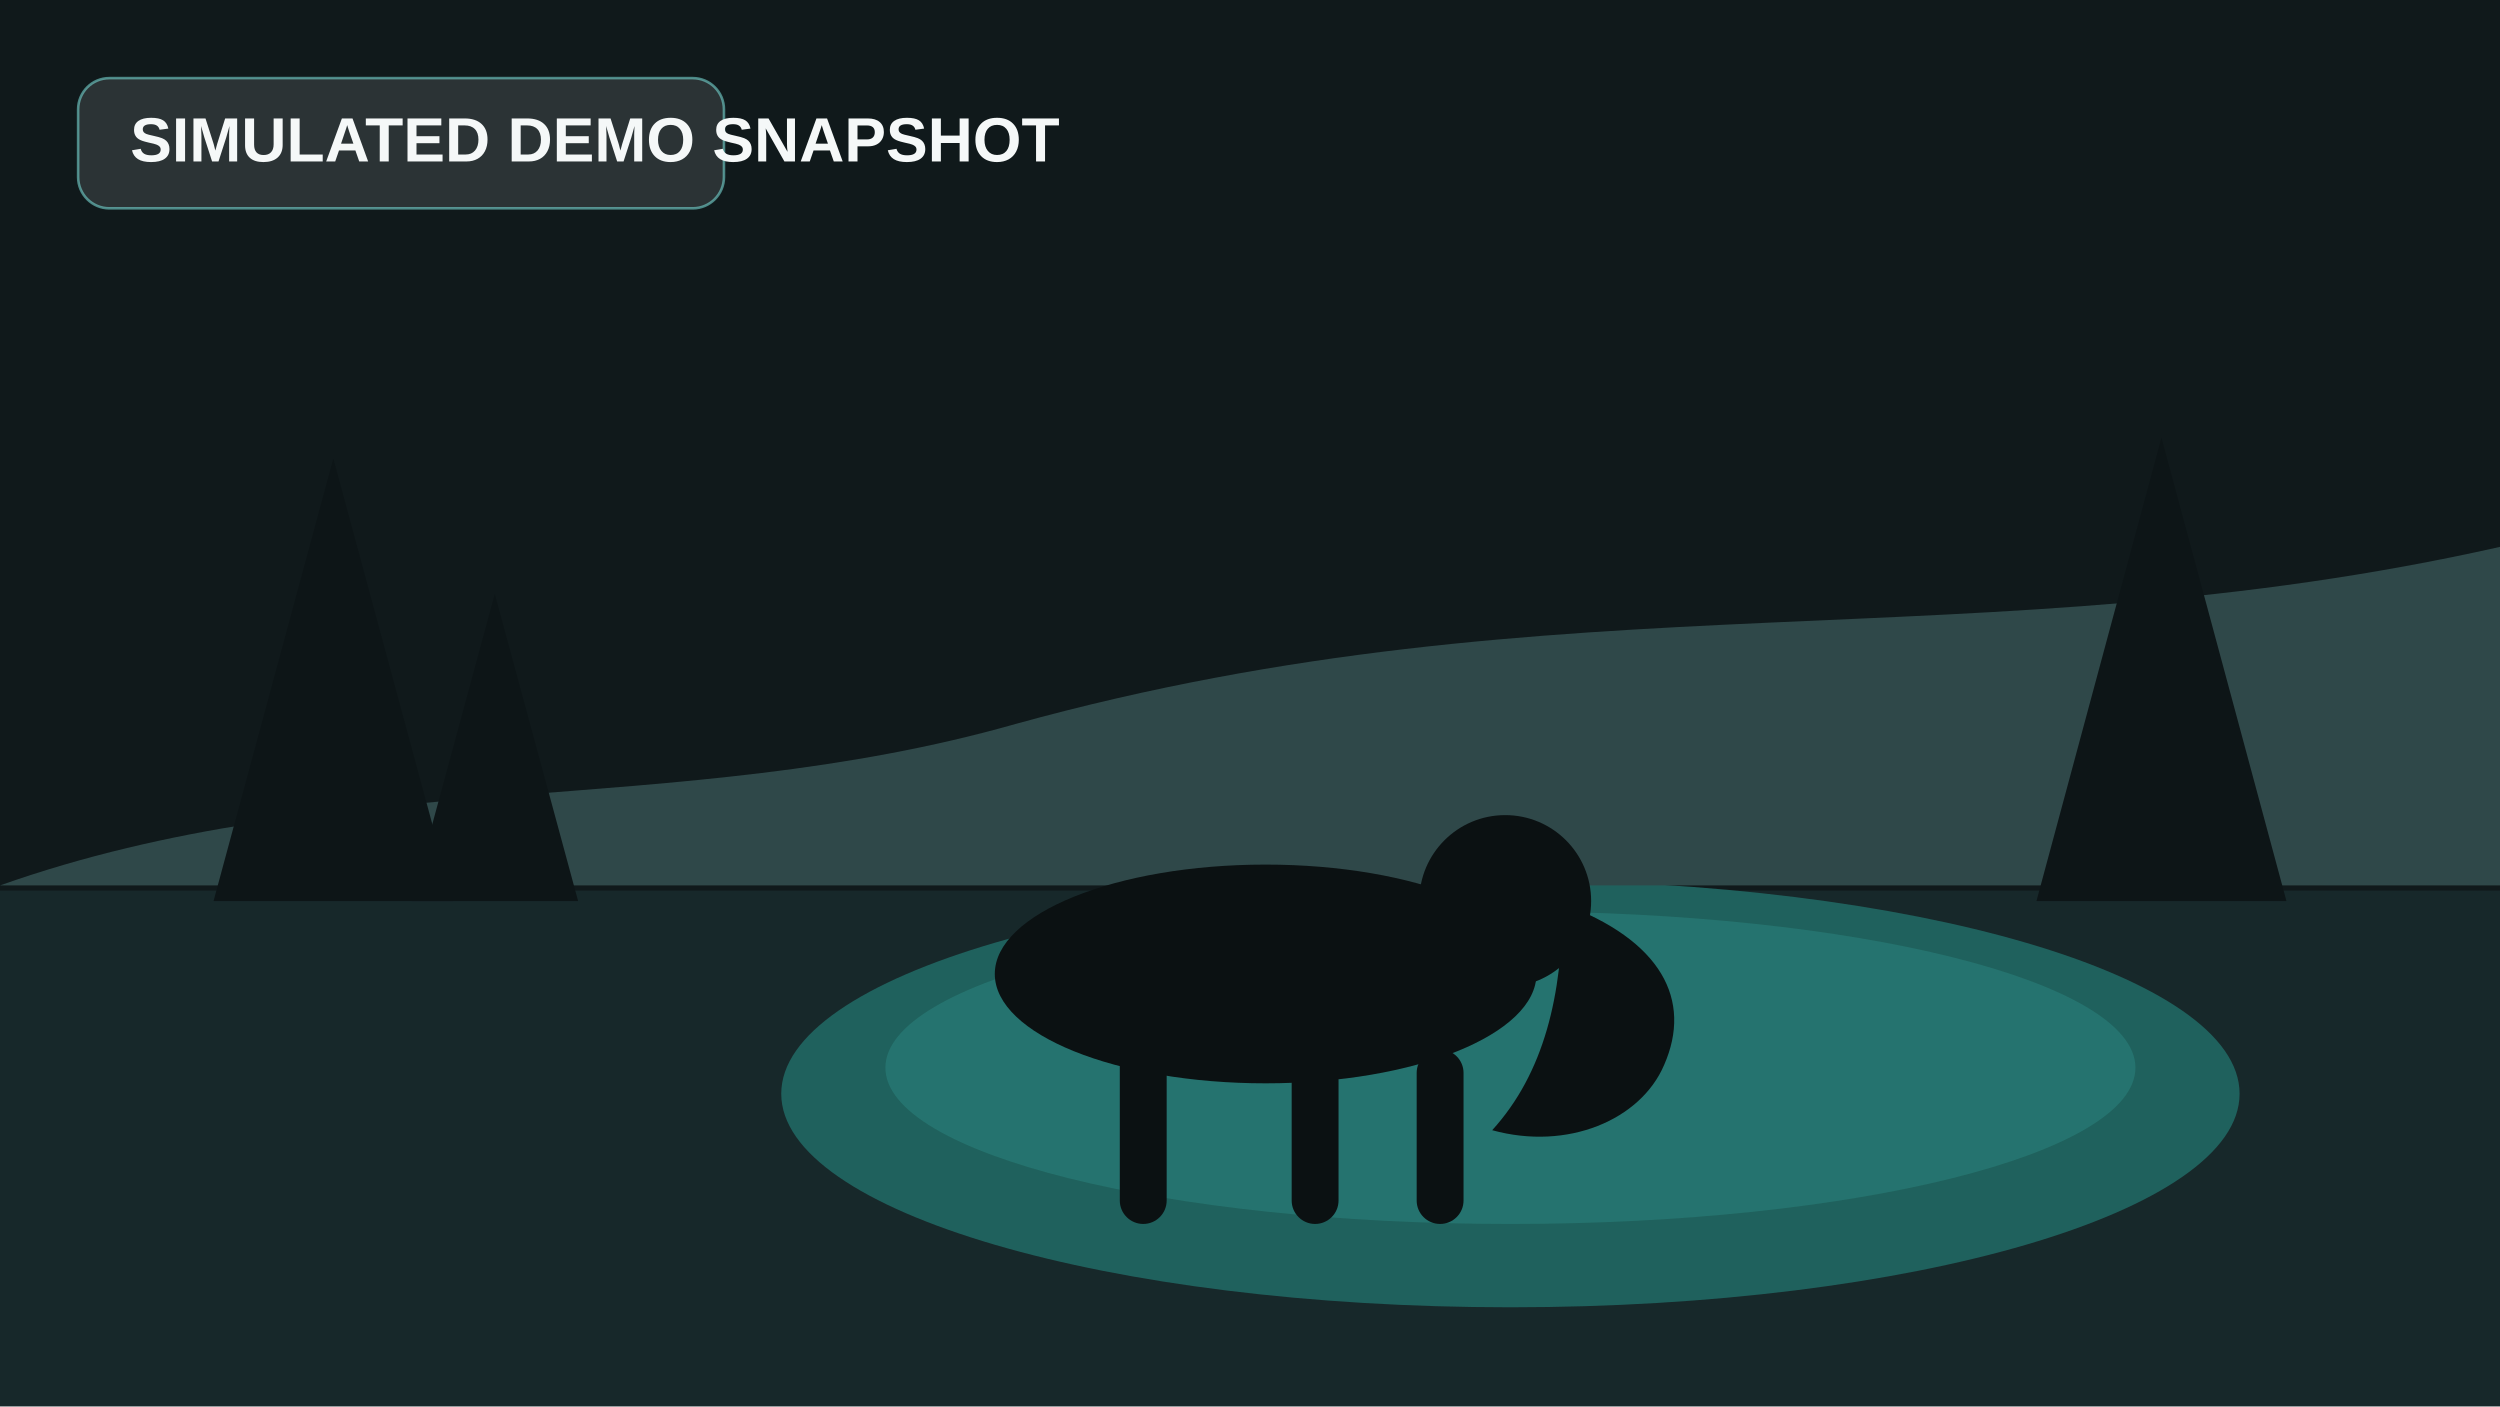
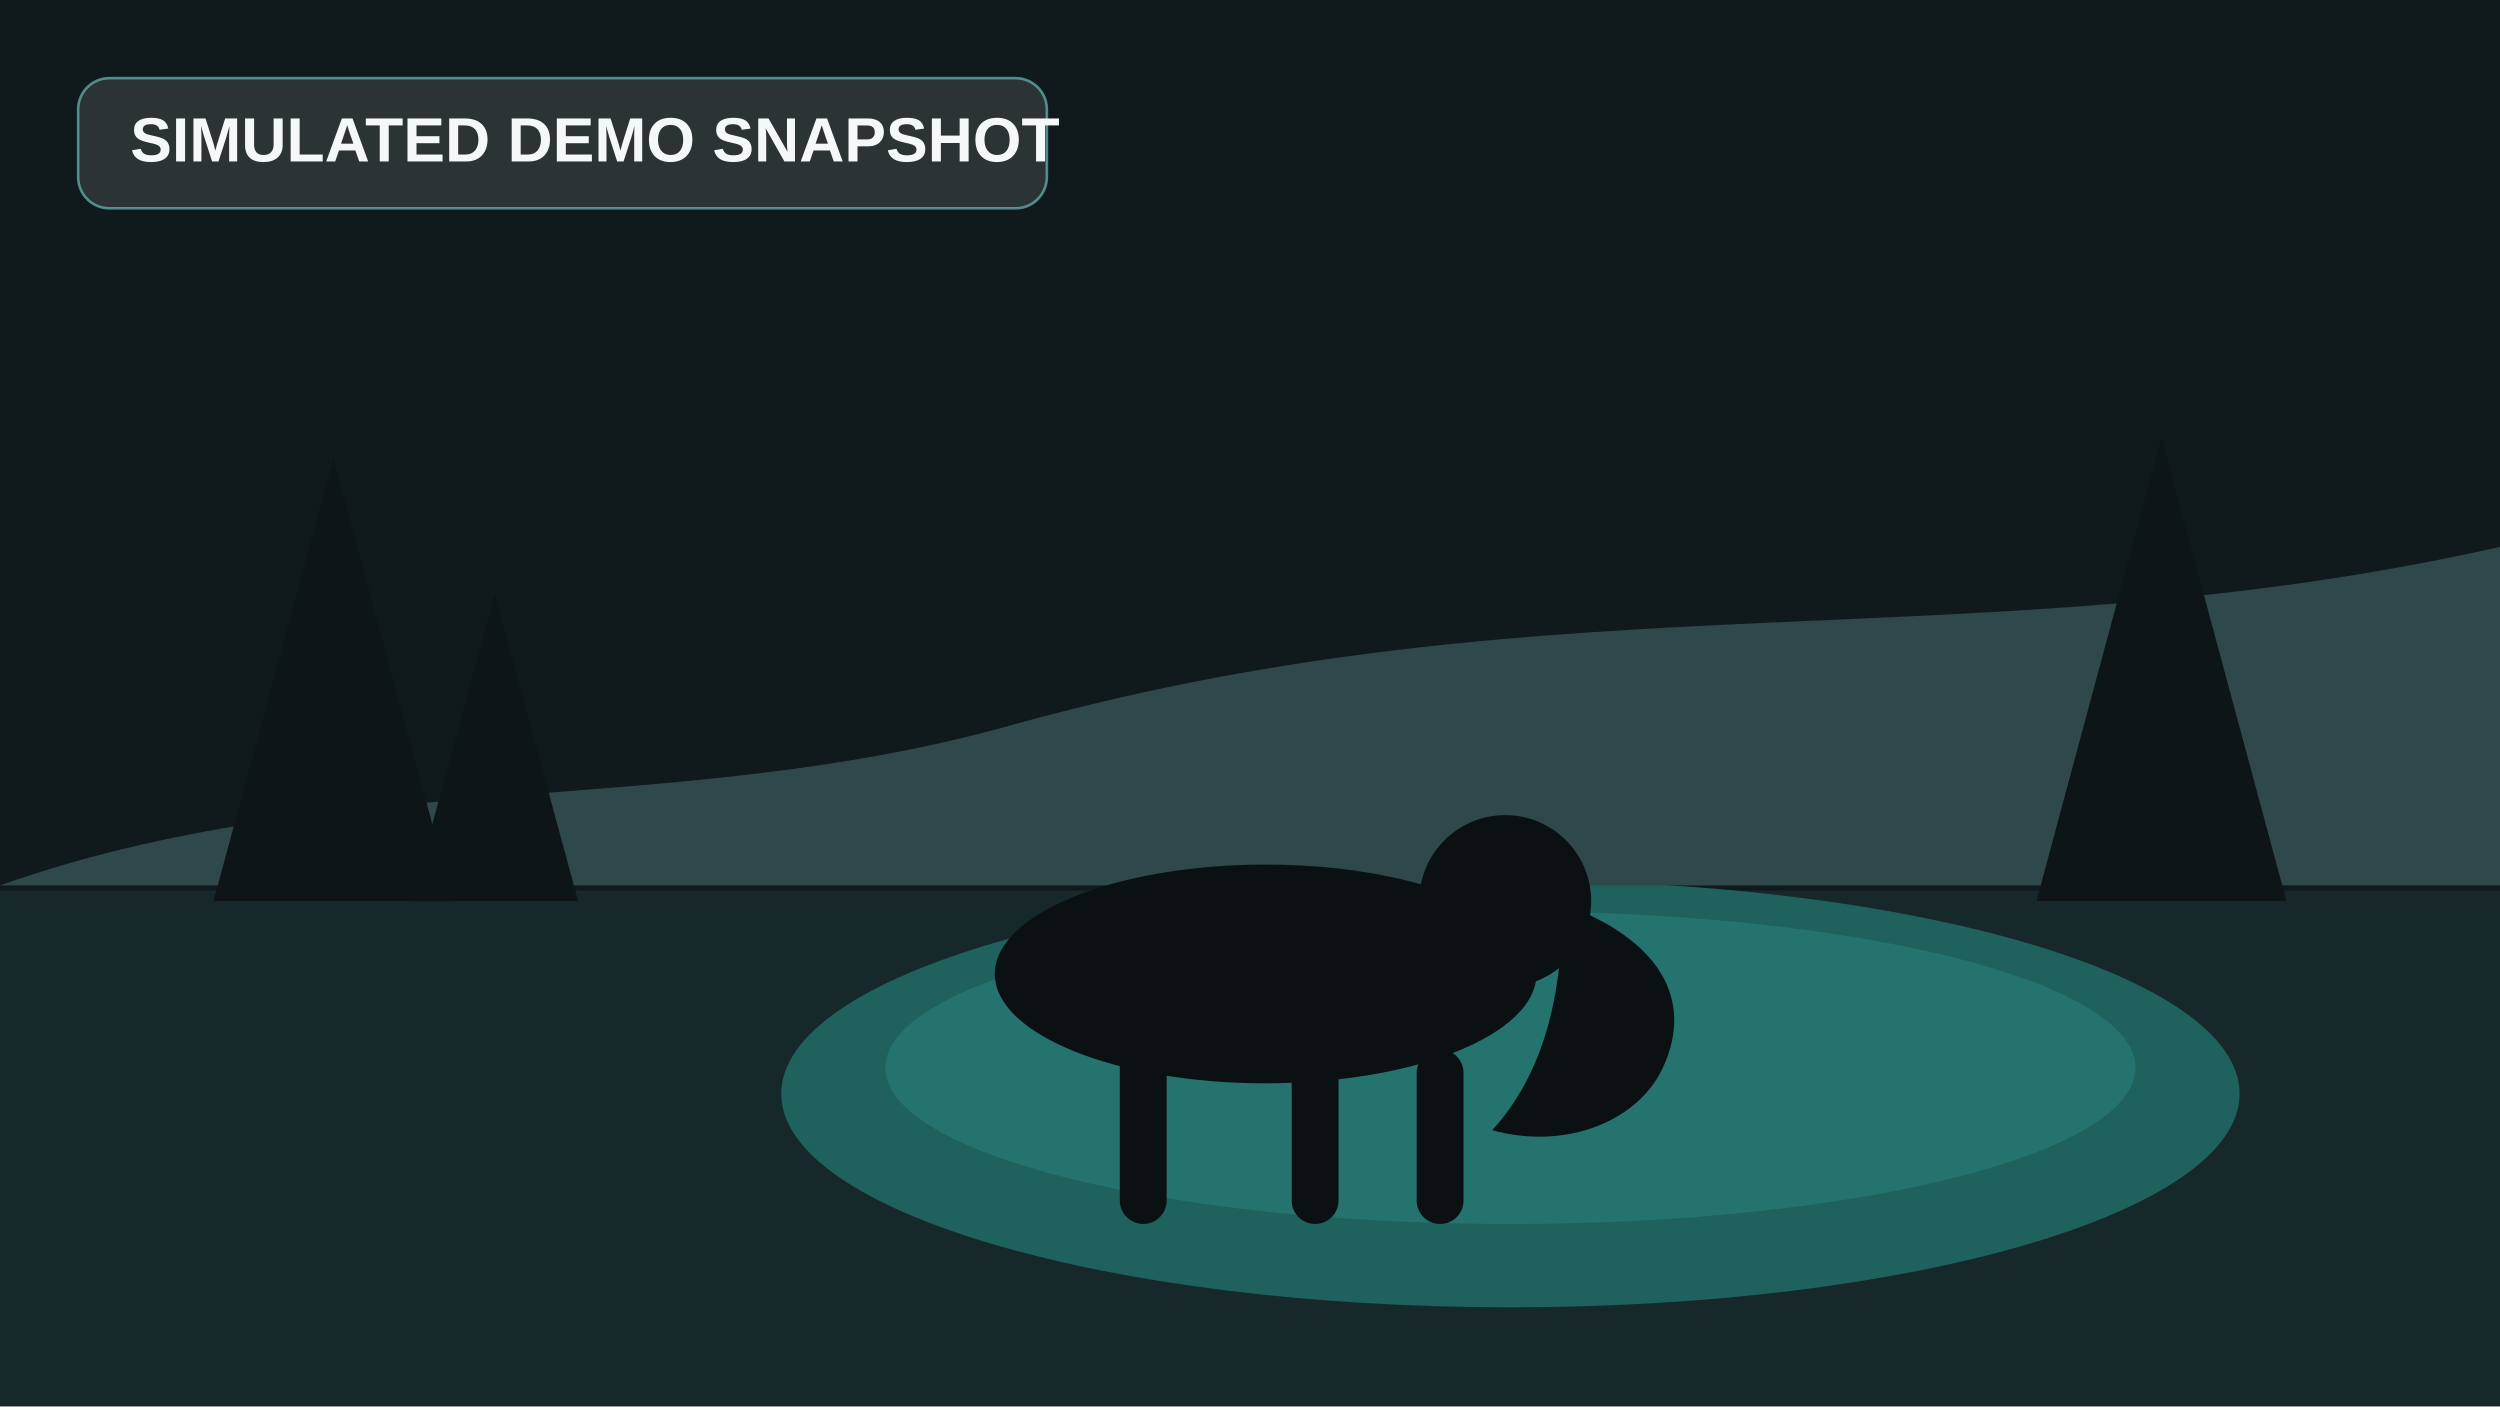
<svg xmlns="http://www.w3.org/2000/svg" viewBox="0 0 960 540" role="img" aria-labelledby="title desc">
  <rect width="960" height="540" fill="#10191b" />
  <rect y="342" width="960" height="198" fill="#17282a" />
  <ellipse cx="580" cy="420" rx="280" ry="82" fill="#1f615d" />
  <ellipse cx="580" cy="410" rx="240" ry="60" fill="#277a75" opacity="0.75" />
  <path d="M0 340 C130 294 260 315 390 278 C600 220 760 255 960 210 L960 340 Z" fill="#2f4849" />
  <g fill="#0d1517">
    <path d="M82 346 l46 -170 l46 170 z" />
    <path d="M158 346 l32 -118 l32 118 z" />
    <path d="M782 346 l48 -178 l48 178 z" />
  </g>
  <g transform="translate(412 302)" fill="#0b1112">
    <ellipse cx="74" cy="72" rx="104" ry="42" />
    <circle cx="166" cy="44" r="33" />
    <path d="M188 45 c38 14 50 37 39 62 c-9 21 -37 33 -66 25 c20 -22 27 -52 27 -87z" />
    <rect x="18" y="98" width="18" height="70" rx="9" />
    <rect x="84" y="104" width="18" height="64" rx="9" />
    <rect x="132" y="101" width="18" height="67" rx="9" />
  </g>
-   <rect x="30" y="30" width="248" height="50" rx="12" fill="rgba(245,248,248,0.12)" stroke="rgba(124,228,222,0.55)" />
-   <text x="50" y="62" fill="#f5f8f8" font-family="Arial, Helvetica, sans-serif" font-size="24" font-weight="700">SIMULATED DEMO SNAPSHOT</text>
+   <rect x="30" y="30" width="372" height="50" rx="12" fill="rgba(245,248,248,0.12)" stroke="rgba(124,228,222,0.55)" />
+   <text x="50" y="62" fill="#f5f8f8" font-family="Arial, Helvetica, sans-serif" font-size="24" font-weight="700" textLength="332" lengthAdjust="spacingAndGlyphs">SIMULATED DEMO SNAPSHOT</text>
</svg>
